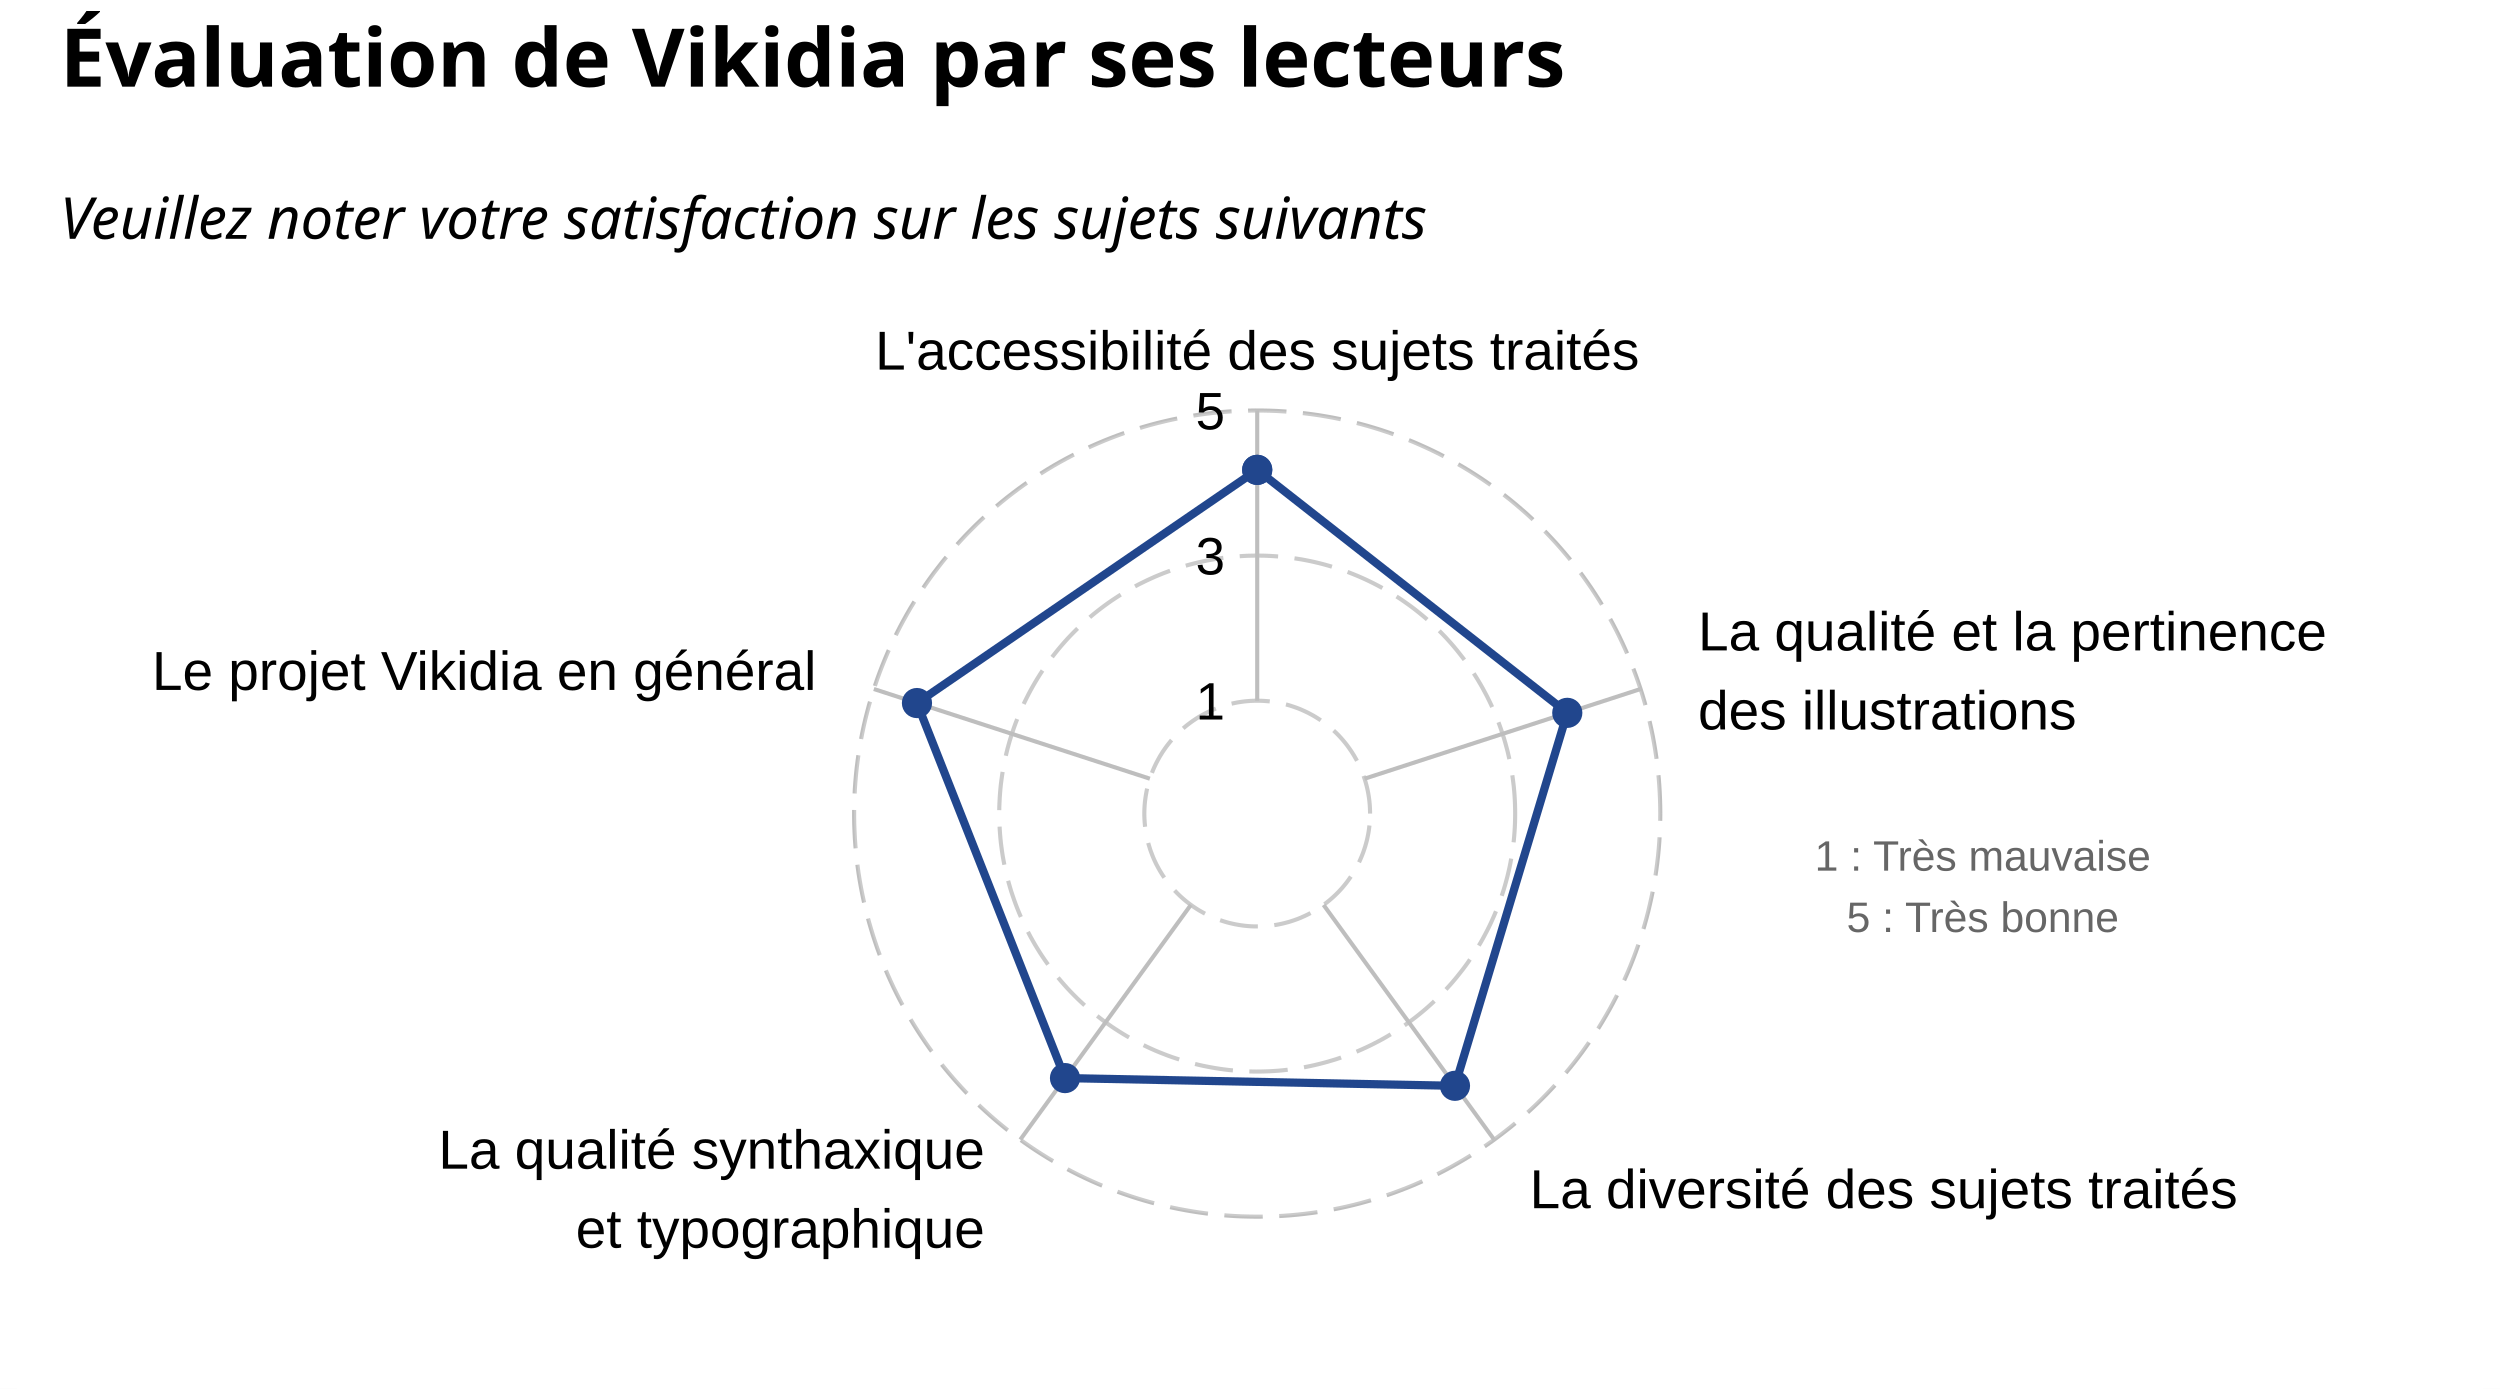
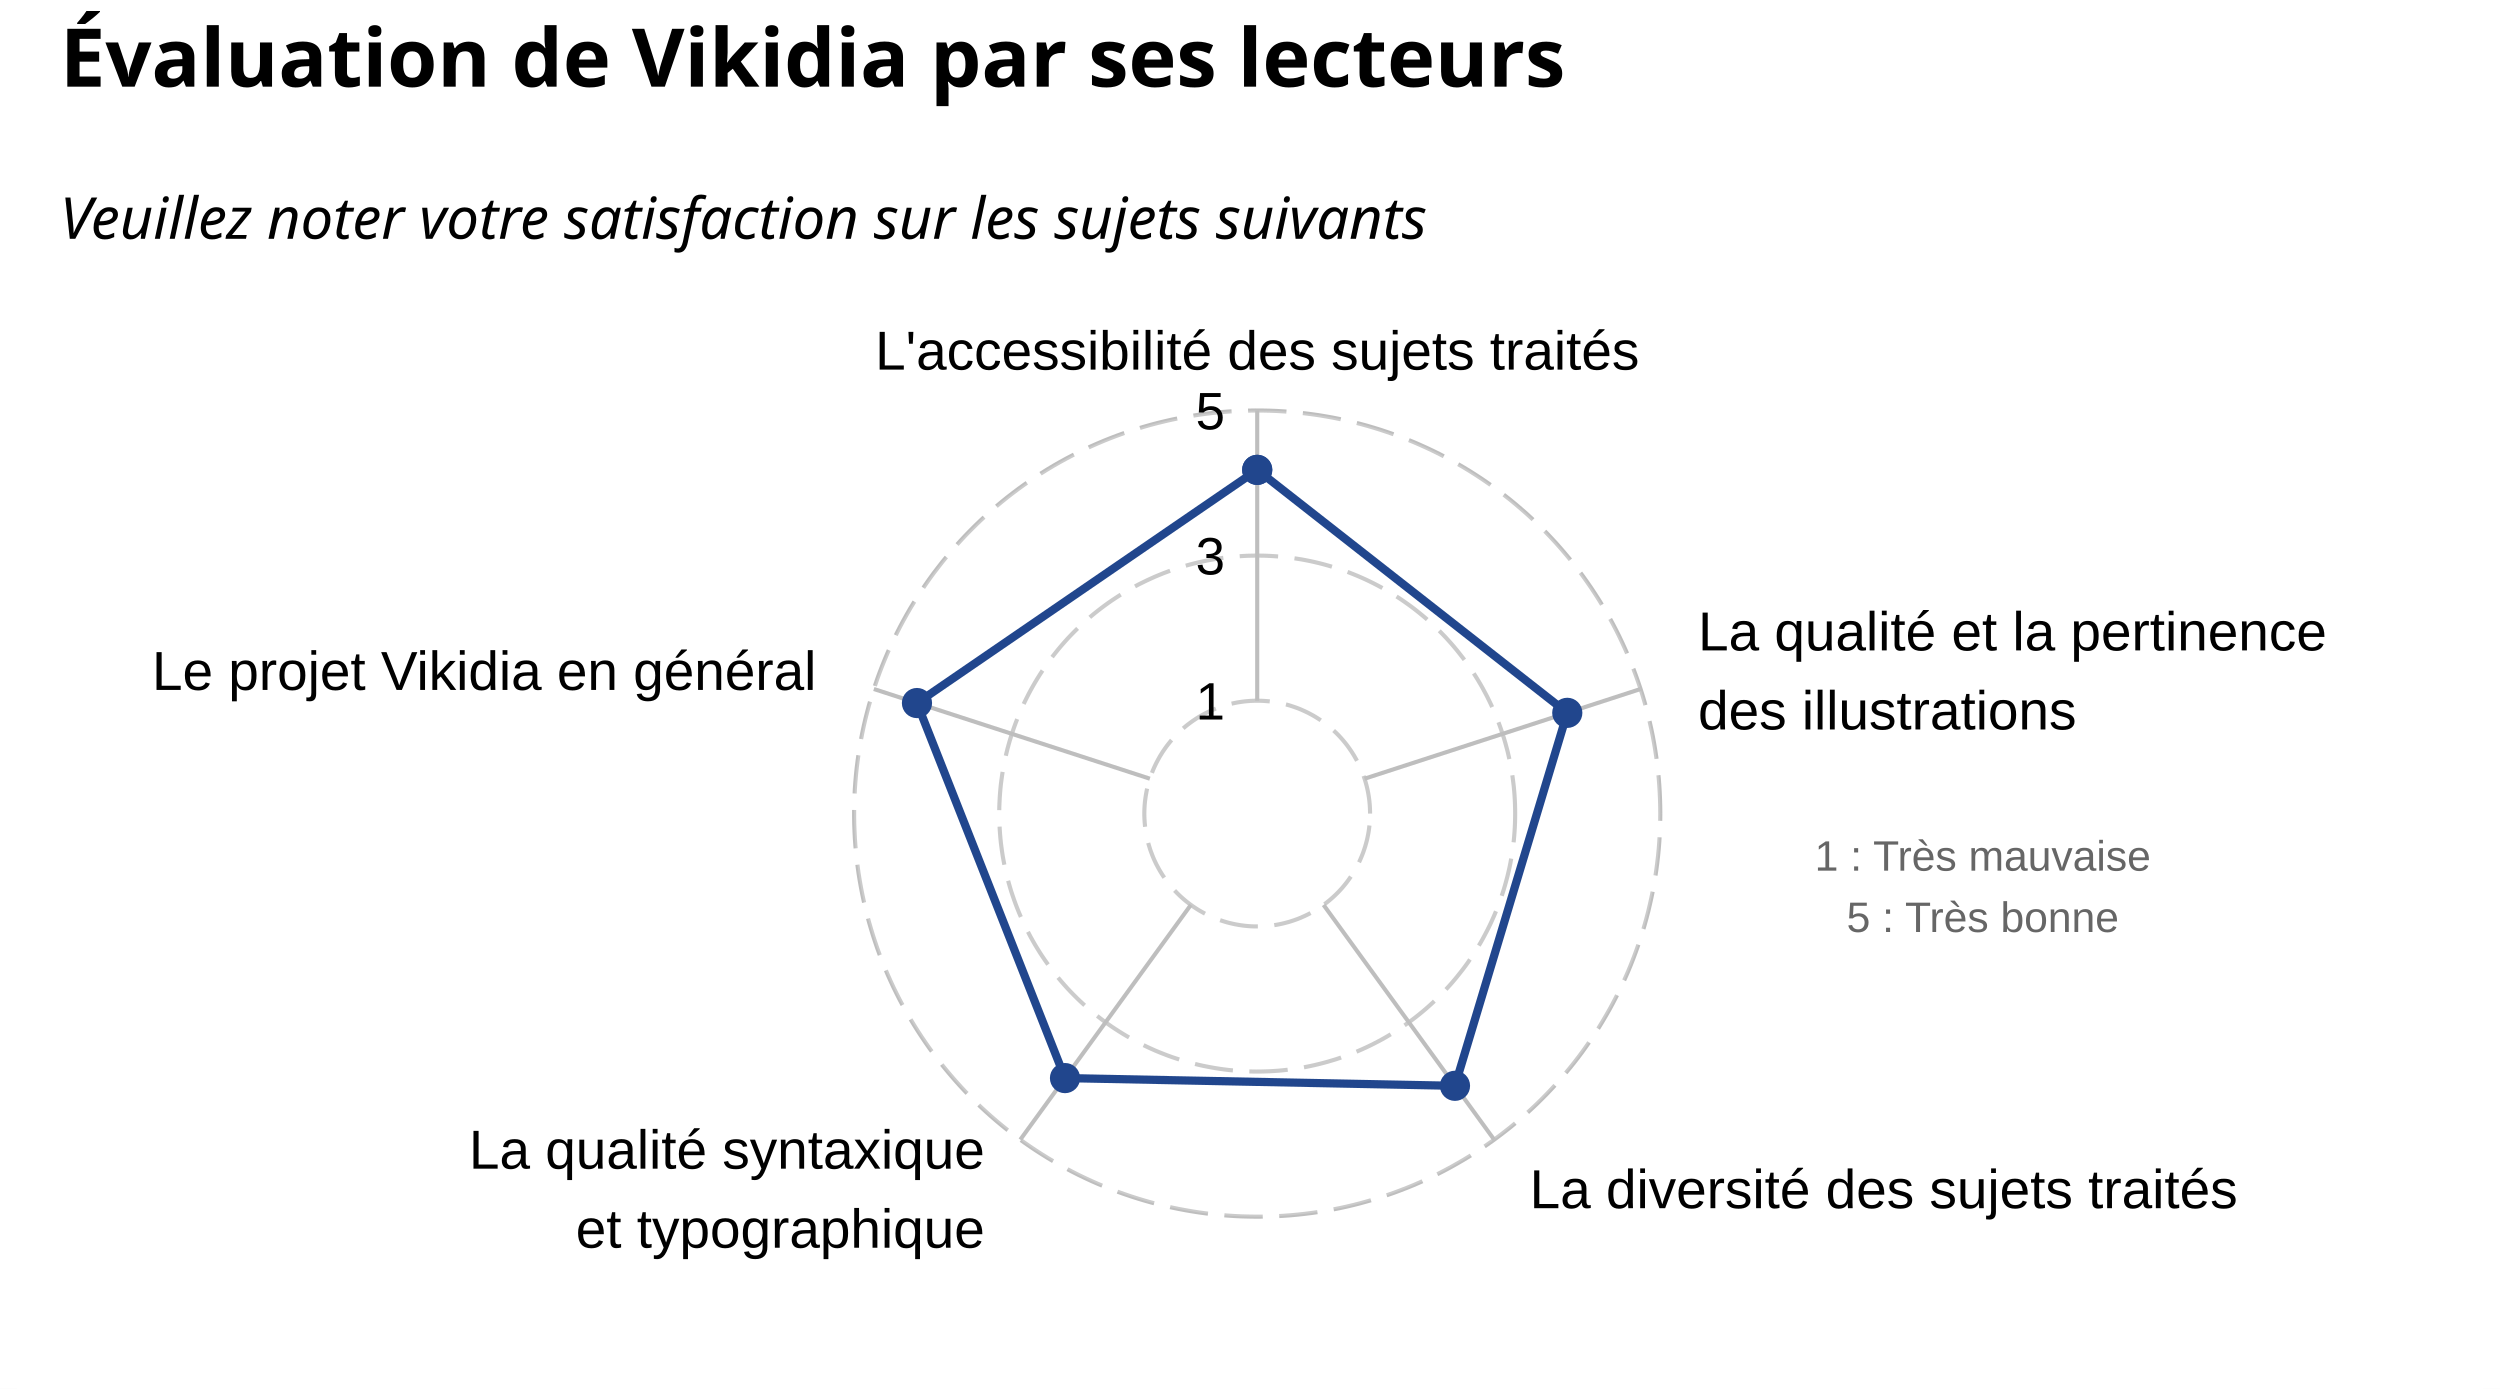
<svg xmlns="http://www.w3.org/2000/svg" class="svglite" width="648.00pt" height="360.00pt" viewBox="0 0 648.00 360.00">
  <defs>
    <style type="text/css">
    .svglite line, .svglite polyline, .svglite polygon, .svglite path, .svglite rect, .svglite circle {
      fill: none;
      stroke: #000000;
      stroke-linecap: round;
      stroke-linejoin: round;
      stroke-miterlimit: 10.00;
    }
    .svglite text {
      white-space: pre;
    }
  </style>
  </defs>
  <rect width="100%" height="100%" style="stroke: none; fill: #FFFFFF;" />
  <defs>
    <clipPath id="cpMC4wMHw2NDguMDB8MC4wMHwzNjAuMDA=">
      <rect x="0.00" y="0.00" width="648.00" height="360.00" />
    </clipPath>
  </defs>
  <g clip-path="url(#cpMC4wMHw2NDguMDB8MC4wMHwzNjAuMDA=)">
</g>
  <defs>
    <clipPath id="cpNC4zNnw2NDMuNjR8MC4wMHwzNjAuMDA=">
      <rect x="4.36" y="0.00" width="639.29" height="360.00" />
    </clipPath>
  </defs>
  <g clip-path="url(#cpNC4zNnw2NDMuNjR8MC4wMHwzNjAuMDA=)">
    <rect x="4.36" y="0.00" width="639.29" height="360.00" style="stroke-width: 1.45; stroke: #FFFFFF; fill: #FFFFFF;" />
  </g>
  <g clip-path="url(#cpMC4wMHw2NDguMDB8MC4wMHwzNjAuMDA=)">
</g>
  <defs>
    <clipPath id="cpMTUuNTZ8NjM2LjE3fDcyLjk3fDM0OC43OQ==">
      <rect x="15.56" y="72.97" width="620.61" height="275.82" />
    </clipPath>
  </defs>
  <g clip-path="url(#cpMTUuNTZ8NjM2LjE3fDcyLjk3fDM0OC43OQ==)">
    <rect x="15.56" y="72.97" width="620.61" height="275.82" style="stroke-width: 1.45; stroke: none; fill: #FFFFFF;" />
-     <text x="255.25" y="302.92" text-anchor="end" style="font-size: 14.23px; font-family: &quot;Arial&quot;;" textLength="154.01px" lengthAdjust="spacingAndGlyphs">La qualité synthaxique </text>
+     <text x="255.25" y="302.92" text-anchor="end" style="font-size: 14.23px; font-family: &quot;Arial&quot;;" textLength="145.22px" lengthAdjust="spacingAndGlyphs">La qualité syntaxique </text>
    <text x="255.25" y="323.41" text-anchor="end" style="font-size: 14.23px; font-family: &quot;Arial&quot;;" textLength="115.94px" lengthAdjust="spacingAndGlyphs">et typographique</text>
    <text x="211.60" y="178.83" text-anchor="end" style="font-size: 14.23px; font-family: &quot;Arial&quot;;" textLength="182.07px" lengthAdjust="spacingAndGlyphs">Le projet Vikidia en général</text>
    <polyline points="355.12,210.88 355.12,210.37 355.10,209.86 355.08,209.34 355.05,208.83 355.01,208.32 354.96,207.81 354.90,207.30 354.84,206.80 354.76,206.29 354.68,205.79 354.58,205.28 354.48,204.78 354.37,204.28 354.25,203.78 354.12,203.29 353.98,202.79 353.84,202.30 353.68,201.82 353.52,201.33 353.35,200.85 353.17,200.37 352.98,199.89 352.78,199.42 352.58,198.95 352.37,198.48 352.15,198.02 351.92,197.56 351.68,197.11 351.43,196.66 351.18,196.22 350.92,195.77 350.65,195.34 350.38,194.91 350.09,194.48 349.80,194.06 349.50,193.64 349.20,193.23 348.89,192.83 348.57,192.43 348.24,192.03 347.91,191.64 347.57,191.26 347.22,190.88 346.87,190.51 346.51,190.15 346.14,189.79 345.77,189.44 345.39,189.09 345.01,188.76 344.62,188.42 344.22,188.10 343.82,187.78 343.41,187.47 343.00,187.17 342.58,186.87 342.16,186.58 341.73,186.30 341.30,186.03 340.86,185.76 340.42,185.50 339.97,185.25 339.52,185.01 339.07,184.77 338.61,184.55 338.15,184.33 337.68,184.12 337.21,183.91 336.74,183.72 336.26,183.53 335.78,183.36 335.30,183.19 334.81,183.03 334.32,182.87 333.83,182.73 333.34,182.59 332.84,182.47 332.34,182.35 331.84,182.24 331.34,182.14 330.84,182.05 330.33,181.97 329.82,181.89 329.32,181.83 328.81,181.77 328.30,181.73 327.79,181.69 327.28,181.66 326.76,181.64 326.25,181.63 325.74,181.63 325.23,181.63 324.72,181.65 324.20,181.67 323.69,181.71 323.18,181.75 322.67,181.80 322.17,181.86 321.66,181.93 321.15,182.01 320.65,182.09 320.15,182.19 319.64,182.30 319.14,182.41 318.65,182.53 318.15,182.66 317.66,182.80 317.17,182.95 316.68,183.11 316.20,183.27 315.72,183.44 315.24,183.63 314.76,183.82 314.29,184.01 313.82,184.22 313.36,184.44 312.90,184.66 312.44,184.89 311.99,185.13 311.54,185.38 311.09,185.63 310.65,185.89 310.22,186.16 309.79,186.44 309.36,186.73 308.94,187.02 308.53,187.32 308.12,187.63 307.71,187.94 307.32,188.26 306.92,188.59 306.54,188.92 306.15,189.27 305.78,189.61 305.41,189.97 305.05,190.33 304.69,190.70 304.34,191.07 304.00,191.45 303.66,191.84 303.33,192.23 303.01,192.63 302.69,193.03 302.38,193.44 302.08,193.85 301.79,194.27 301.50,194.69 301.22,195.12 300.95,195.56 300.68,195.99 300.43,196.44 300.18,196.89 299.94,197.34 299.70,197.79 299.48,198.25 299.26,198.72 299.05,199.18 298.85,199.65 298.66,200.13 298.48,200.61 298.30,201.09 298.13,201.57 297.98,202.06 297.83,202.55 297.68,203.04 297.55,203.53 297.43,204.03 297.31,204.53 297.20,205.03 297.11,205.53 297.02,206.04 296.94,206.54 296.87,207.05 296.80,207.56 296.75,208.07 296.70,208.58 296.67,209.09 296.64,209.60 296.62,210.11 296.61,210.62 296.61,211.14 296.62,211.65 296.64,212.16 296.67,212.67 296.70,213.18 296.75,213.69 296.80,214.20 296.87,214.71 296.94,215.22 297.02,215.72 297.11,216.23 297.20,216.73 297.31,217.23 297.43,217.73 297.55,218.22 297.68,218.72 297.83,219.21 297.98,219.70 298.13,220.19 298.30,220.67 298.48,221.15 298.66,221.63 298.85,222.10 299.05,222.58 299.26,223.04 299.48,223.51 299.70,223.97 299.94,224.42 300.18,224.87 300.43,225.32 300.68,225.76 300.95,226.20 301.22,226.64 301.50,227.07 301.79,227.49 302.08,227.91 302.38,228.32 302.69,228.73 303.01,229.13 303.33,229.53 303.66,229.92 304.00,230.31 304.34,230.69 304.69,231.06 305.05,231.43 305.41,231.79 305.78,232.15 306.15,232.49 306.54,232.84 306.92,233.17 307.32,233.50 307.71,233.82 308.12,234.13 308.53,234.44 308.94,234.74 309.36,235.03 309.79,235.32 310.22,235.60 310.65,235.87 311.09,236.13 311.54,236.38 311.99,236.63 312.44,236.87 312.90,237.10 313.36,237.32 313.82,237.54 314.29,237.74 314.76,237.94 315.24,238.13 315.72,238.32 316.20,238.49 316.68,238.65 317.17,238.81 317.66,238.96 318.15,239.10 318.65,239.23 319.14,239.35 319.64,239.46 320.15,239.57 320.65,239.66 321.15,239.75 321.66,239.83 322.17,239.90 322.67,239.96 323.18,240.01 323.69,240.05 324.20,240.09 324.72,240.11 325.23,240.13 325.74,240.13 326.25,240.13 326.76,240.12 327.28,240.10 327.79,240.07 328.30,240.03 328.81,239.99 329.32,239.93 329.82,239.87 330.33,239.79 330.84,239.71 331.34,239.62 331.84,239.52 332.34,239.41 332.84,239.29 333.34,239.16 333.83,239.03 334.32,238.89 334.81,238.73 335.30,238.57 335.78,238.40 336.26,238.23 336.74,238.04 337.21,237.85 337.68,237.64 338.15,237.43 338.61,237.21 339.07,236.99 339.52,236.75 339.97,236.51 340.42,236.26 340.86,236.00 341.30,235.73 341.73,235.46 342.16,235.18 342.58,234.89 343.00,234.59 343.41,234.29 343.82,233.98 344.22,233.66 344.62,233.34 345.01,233.00 345.39,232.67 345.77,232.32 346.14,231.97 346.51,231.61 346.87,231.25 347.22,230.88 347.57,230.50 347.91,230.12 348.24,229.73 348.57,229.33 348.89,228.93 349.20,228.53 349.50,228.12 349.80,227.70 350.09,227.28 350.38,226.85 350.65,226.42 350.92,225.98 351.18,225.54 351.43,225.10 351.68,224.65 351.92,224.19 352.15,223.74 352.37,223.28 352.58,222.81 352.78,222.34 352.98,221.87 353.17,221.39 353.35,220.91 353.52,220.43 353.68,219.94 353.84,219.46 353.98,218.96 354.12,218.47 354.25,217.98 354.37,217.48 354.48,216.98 354.58,216.48 354.68,215.97 354.76,215.47 354.84,214.96 354.90,214.45 354.96,213.95 355.01,213.44 355.05,212.93 355.08,212.41 355.10,211.90 355.12,211.39 355.12,210.88 " style="stroke-width: 1.07; stroke: #BEBEBE; stroke-dasharray: 9.96,4.27; stroke-linecap: butt;" />
    <polyline points="392.73,210.88 392.72,209.71 392.69,208.54 392.64,207.37 392.57,206.20 392.48,205.04 392.37,203.87 392.23,202.71 392.08,201.55 391.91,200.39 391.71,199.24 391.50,198.09 391.27,196.94 391.01,195.80 390.74,194.66 390.44,193.53 390.13,192.40 389.80,191.28 389.44,190.16 389.07,189.05 388.68,187.95 388.27,186.85 387.84,185.76 387.39,184.68 386.92,183.61 386.44,182.55 385.93,181.49 385.41,180.44 384.86,179.41 384.31,178.38 383.73,177.36 383.13,176.35 382.52,175.36 381.89,174.37 381.24,173.40 380.58,172.43 379.90,171.48 379.20,170.54 378.48,169.62 377.75,168.70 377.01,167.80 376.25,166.91 375.47,166.04 374.68,165.17 373.87,164.33 373.05,163.49 372.21,162.68 371.36,161.87 370.49,161.08 369.62,160.31 368.72,159.55 367.82,158.81 366.90,158.08 365.97,157.37 365.03,156.68 364.07,156.00 363.11,155.34 362.13,154.70 361.14,154.07 360.14,153.47 359.13,152.87 358.11,152.30 357.08,151.75 356.04,151.21 354.99,150.69 353.94,150.19 352.87,149.71 351.79,149.24 350.71,148.80 349.62,148.37 348.52,147.97 347.42,147.58 346.31,147.21 345.19,146.87 344.07,146.54 342.94,146.23 341.80,145.94 340.67,145.67 339.52,145.42 338.37,145.19 337.22,144.98 336.07,144.80 334.91,144.63 333.75,144.48 332.59,144.35 331.42,144.24 330.25,144.16 329.09,144.09 327.92,144.04 326.75,144.02 325.58,144.01 324.41,144.03 323.24,144.06 322.07,144.12 320.90,144.20 319.73,144.30 318.57,144.41 317.41,144.55 316.25,144.71 315.09,144.89 313.94,145.09 312.79,145.30 311.64,145.54 310.50,145.80 309.36,146.08 308.23,146.38 307.11,146.70 305.99,147.04 304.87,147.39 303.76,147.77 302.66,148.17 301.57,148.58 300.48,149.02 299.40,149.47 298.33,149.95 297.27,150.44 296.22,150.95 295.17,151.47 294.14,152.02 293.11,152.59 292.10,153.17 291.09,153.77 290.10,154.38 289.12,155.02 288.14,155.67 287.18,156.34 286.23,157.03 285.30,157.73 284.37,158.45 283.46,159.18 282.56,159.93 281.68,160.70 280.81,161.48 279.95,162.27 279.11,163.08 278.28,163.91 277.46,164.75 276.66,165.60 275.88,166.47 275.11,167.35 274.35,168.25 273.62,169.16 272.89,170.08 272.19,171.01 271.50,171.96 270.83,172.91 270.17,173.88 269.53,174.86 268.91,175.85 268.30,176.86 267.72,177.87 267.15,178.89 266.60,179.92 266.07,180.97 265.55,182.02 265.06,183.08 264.58,184.15 264.12,185.22 263.68,186.31 263.26,187.40 262.86,188.50 262.48,189.61 262.11,190.72 261.77,191.84 261.45,192.96 261.14,194.09 260.86,195.23 260.60,196.37 260.35,197.51 260.13,198.66 259.92,199.81 259.74,200.97 259.58,202.13 259.43,203.29 259.31,204.45 259.21,205.62 259.13,206.79 259.07,207.95 259.02,209.12 259.00,210.29 259.00,211.46 259.02,212.63 259.07,213.80 259.13,214.97 259.21,216.14 259.31,217.31 259.43,218.47 259.58,219.63 259.74,220.79 259.92,221.95 260.13,223.10 260.35,224.25 260.60,225.39 260.86,226.53 261.14,227.67 261.45,228.80 261.77,229.92 262.11,231.04 262.48,232.15 262.86,233.26 263.26,234.36 263.68,235.45 264.12,236.54 264.58,237.61 265.06,238.68 265.55,239.74 266.07,240.79 266.60,241.83 267.15,242.87 267.72,243.89 268.30,244.90 268.91,245.90 269.53,246.90 270.17,247.88 270.83,248.85 271.50,249.80 272.19,250.75 272.89,251.68 273.62,252.60 274.35,253.51 275.11,254.41 275.88,255.29 276.66,256.16 277.46,257.01 278.28,257.85 279.11,258.68 279.95,259.49 280.81,260.28 281.68,261.06 282.56,261.83 283.46,262.58 284.37,263.31 285.30,264.03 286.23,264.73 287.18,265.42 288.14,266.09 289.12,266.74 290.10,267.37 291.09,267.99 292.10,268.59 293.11,269.17 294.14,269.74 295.17,270.28 296.22,270.81 297.27,271.32 298.33,271.81 299.40,272.29 300.48,272.74 301.57,273.17 302.66,273.59 303.76,273.99 304.87,274.36 305.99,274.72 307.11,275.06 308.23,275.38 309.36,275.68 310.50,275.96 311.64,276.22 312.79,276.45 313.94,276.67 315.09,276.87 316.25,277.05 317.41,277.21 318.57,277.35 319.73,277.46 320.90,277.56 322.07,277.64 323.24,277.69 324.41,277.73 325.58,277.75 326.75,277.74 327.92,277.71 329.09,277.67 330.25,277.60 331.42,277.52 332.59,277.41 333.75,277.28 334.91,277.13 336.07,276.96 337.22,276.78 338.37,276.57 339.52,276.34 340.67,276.09 341.80,275.82 342.94,275.53 344.07,275.22 345.19,274.89 346.31,274.55 347.42,274.18 348.52,273.79 349.62,273.39 350.71,272.96 351.79,272.52 352.87,272.05 353.94,271.57 354.99,271.07 356.04,270.55 357.08,270.01 358.11,269.46 359.13,268.89 360.14,268.29 361.14,267.69 362.13,267.06 363.11,266.42 364.07,265.76 365.03,265.08 365.97,264.39 366.90,263.68 367.82,262.95 368.72,262.21 369.62,261.45 370.49,260.68 371.36,259.89 372.21,259.08 373.05,258.26 373.87,257.43 374.68,256.58 375.47,255.72 376.25,254.85 377.01,253.96 377.75,253.06 378.48,252.14 379.20,251.22 379.90,250.28 380.58,249.33 381.24,248.36 381.89,247.39 382.52,246.40 383.13,245.40 383.73,244.40 384.31,243.38 384.86,242.35 385.41,241.31 385.93,240.27 386.44,239.21 386.92,238.15 387.39,237.08 387.84,235.99 388.27,234.91 388.68,233.81 389.07,232.71 389.44,231.60 389.80,230.48 390.13,229.36 390.44,228.23 390.74,227.10 391.01,225.96 391.27,224.82 391.50,223.67 391.71,222.52 391.91,221.37 392.08,220.21 392.23,219.05 392.37,217.89 392.48,216.72 392.57,215.56 392.64,214.39 392.69,213.22 392.72,212.05 392.73,210.88 " style="stroke-width: 1.07; stroke: #BEBEBE; stroke-dasharray: 9.96,4.27; stroke-linecap: butt;" />
    <polyline points="430.35,210.88 430.33,209.05 430.28,207.22 430.20,205.40 430.09,203.57 429.95,201.75 429.77,199.93 429.56,198.11 429.32,196.30 429.05,194.49 428.75,192.69 428.42,190.89 428.05,189.10 427.65,187.31 427.23,185.53 426.77,183.76 426.28,182.00 425.76,180.25 425.21,178.51 424.62,176.77 424.01,175.05 423.37,173.34 422.70,171.64 422.00,169.95 421.26,168.27 420.50,166.61 419.72,164.96 418.90,163.32 418.05,161.70 417.18,160.10 416.27,158.51 415.34,156.93 414.39,155.38 413.40,153.84 412.39,152.31 411.35,150.81 410.29,149.32 409.20,147.85 408.08,146.40 406.94,144.97 405.77,143.57 404.58,142.18 403.37,140.81 402.13,139.47 400.87,138.14 399.58,136.84 398.28,135.56 396.95,134.31 395.60,133.07 394.22,131.87 392.83,130.68 391.42,129.52 389.98,128.39 388.53,127.28 387.06,126.19 385.57,125.14 384.06,124.10 382.53,123.10 380.98,122.12 379.42,121.17 377.84,120.25 376.25,119.35 374.64,118.48 373.02,117.64 371.38,116.83 369.72,116.05 368.06,115.30 366.38,114.57 364.69,113.88 362.98,113.21 361.27,112.58 359.54,111.98 357.81,111.40 356.06,110.86 354.30,110.34 352.54,109.86 350.77,109.41 348.99,108.99 347.20,108.60 345.41,108.24 343.61,107.92 341.81,107.62 340.00,107.36 338.18,107.13 336.36,106.93 334.54,106.76 332.72,106.63 330.89,106.52 329.07,106.45 327.24,106.41 325.41,106.40 323.58,106.43 321.75,106.48 319.93,106.57 318.10,106.69 316.28,106.84 314.46,107.02 312.65,107.24 310.83,107.49 309.03,107.77 307.23,108.08 305.43,108.42 303.64,108.79 301.86,109.20 300.08,109.63 298.31,110.10 296.55,110.60 294.80,111.13 293.06,111.68 291.33,112.27 289.61,112.89 287.90,113.54 286.20,114.22 284.52,114.93 282.84,115.67 281.18,116.44 279.54,117.23 277.91,118.06 276.29,118.91 274.69,119.79 273.10,120.70 271.53,121.64 269.98,122.61 268.44,123.60 266.92,124.62 265.42,125.66 263.94,126.73 262.48,127.83 261.03,128.95 259.61,130.10 258.21,131.27 256.82,132.47 255.46,133.69 254.12,134.93 252.80,136.20 251.51,137.49 250.23,138.80 248.98,140.14 247.76,141.49 246.56,142.87 245.38,144.27 244.22,145.69 243.10,147.13 241.99,148.58 240.91,150.06 239.86,151.56 238.84,153.07 237.84,154.60 236.87,156.15 235.92,157.72 235.01,159.30 234.12,160.90 233.26,162.51 232.43,164.14 231.62,165.78 230.85,167.44 230.10,169.11 229.39,170.79 228.70,172.49 228.04,174.19 227.41,175.91 226.82,177.64 226.25,179.38 225.72,181.13 225.21,182.88 224.74,184.65 224.29,186.42 223.88,188.20 223.50,189.99 223.15,191.79 222.83,193.59 222.54,195.39 222.29,197.20 222.06,199.02 221.87,200.84 221.71,202.66 221.58,204.48 221.49,206.31 221.42,208.14 221.39,209.97 221.39,211.79 221.42,213.62 221.49,215.45 221.58,217.28 221.71,219.10 221.87,220.92 222.06,222.74 222.29,224.55 222.54,226.37 222.83,228.17 223.15,229.97 223.50,231.77 223.88,233.55 224.29,235.34 224.74,237.11 225.21,238.88 225.72,240.63 226.25,242.38 226.82,244.12 227.41,245.85 228.04,247.57 228.70,249.27 229.39,250.97 230.10,252.65 230.85,254.32 231.62,255.98 232.43,257.62 233.26,259.25 234.12,260.86 235.01,262.46 235.92,264.04 236.87,265.61 237.84,267.16 238.84,268.69 239.86,270.20 240.91,271.70 241.99,273.18 243.10,274.63 244.22,276.07 245.38,277.49 246.56,278.89 247.76,280.27 248.98,281.62 250.23,282.96 251.51,284.27 252.80,285.56 254.12,286.83 255.46,288.07 256.82,289.29 258.21,290.49 259.61,291.66 261.03,292.81 262.48,293.93 263.94,295.03 265.42,296.10 266.92,297.14 268.44,298.16 269.98,299.15 271.53,300.12 273.10,301.05 274.69,301.96 276.29,302.85 277.91,303.70 279.54,304.53 281.18,305.32 282.84,306.09 284.52,306.83 286.20,307.54 287.90,308.22 289.61,308.87 291.33,309.48 293.06,310.07 294.80,310.63 296.55,311.16 298.31,311.66 300.08,312.13 301.86,312.56 303.64,312.97 305.43,313.34 307.23,313.68 309.03,313.99 310.83,314.27 312.65,314.52 314.46,314.73 316.28,314.92 318.10,315.07 319.93,315.19 321.75,315.28 323.58,315.33 325.41,315.36 327.24,315.35 329.07,315.31 330.89,315.24 332.72,315.13 334.54,315.00 336.36,314.83 338.18,314.63 340.00,314.40 341.81,314.14 343.61,313.84 345.41,313.51 347.20,313.16 348.99,312.77 350.77,312.35 352.54,311.90 354.30,311.41 356.06,310.90 357.81,310.36 359.54,309.78 361.27,309.18 362.98,308.54 364.69,307.88 366.38,307.19 368.06,306.46 369.72,305.71 371.38,304.93 373.02,304.12 374.64,303.28 376.25,302.41 377.84,301.51 379.42,300.59 380.98,299.64 382.53,298.66 384.06,297.66 385.57,296.62 387.06,295.57 388.53,294.48 389.98,293.37 391.42,292.24 392.83,291.08 394.22,289.89 395.60,288.69 396.95,287.45 398.28,286.20 399.58,284.92 400.87,283.62 402.13,282.29 403.37,280.95 404.58,279.58 405.77,278.19 406.94,276.78 408.08,275.36 409.20,273.91 410.29,272.44 411.35,270.95 412.39,269.45 413.40,267.92 414.39,266.38 415.34,264.83 416.27,263.25 417.18,261.66 418.05,260.06 418.90,258.43 419.72,256.80 420.50,255.15 421.26,253.49 422.00,251.81 422.70,250.12 423.37,248.42 424.01,246.71 424.62,244.99 425.21,243.25 425.76,241.51 426.28,239.76 426.77,237.99 427.23,236.22 427.65,234.45 428.05,232.66 428.42,230.87 428.75,229.07 429.05,227.27 429.32,225.46 429.56,223.65 429.77,221.83 429.95,220.01 430.09,218.19 430.20,216.36 430.28,214.54 430.33,212.71 430.35,210.88 " style="stroke-width: 1.07; stroke: #BEBEBE; stroke-dasharray: 9.96,4.27; stroke-linecap: butt;" />
    <text x="325.87" y="95.81" text-anchor="middle" style="font-size: 14.23px; font-family: &quot;Arial&quot;;" textLength="207.03px" lengthAdjust="spacingAndGlyphs">L'accessibilité des sujets traités</text>
    <text x="440.14" y="168.59" style="font-size: 14.23px; font-family: &quot;Arial&quot;;" textLength="176.59px" lengthAdjust="spacingAndGlyphs">La qualité et la pertinence </text>
    <text x="440.14" y="189.07" style="font-size: 14.23px; font-family: &quot;Arial&quot;;" textLength="105.88px" lengthAdjust="spacingAndGlyphs">des illustrations</text>
    <text x="396.49" y="313.16" style="font-size: 14.23px; font-family: &quot;Arial&quot;;" textLength="192.82px" lengthAdjust="spacingAndGlyphs">La diversité des sujets traités</text>
    <polygon points="430.35,210.88 430.33,209.05 430.28,207.22 430.20,205.40 430.09,203.57 429.95,201.75 429.77,199.93 429.56,198.11 429.32,196.30 429.05,194.49 428.75,192.69 428.42,190.89 428.05,189.10 427.65,187.31 427.23,185.53 426.77,183.76 426.28,182.00 425.76,180.25 425.21,178.51 424.62,176.77 424.01,175.05 423.37,173.34 422.70,171.64 422.00,169.95 421.26,168.27 420.50,166.61 419.72,164.96 418.90,163.32 418.05,161.70 417.18,160.10 416.27,158.51 415.34,156.93 414.39,155.38 413.40,153.84 412.39,152.31 411.35,150.81 410.29,149.32 409.20,147.85 408.08,146.40 406.94,144.97 405.77,143.57 404.58,142.18 403.37,140.81 402.13,139.47 400.87,138.14 399.58,136.84 398.28,135.56 396.95,134.31 395.60,133.07 394.22,131.87 392.83,130.68 391.42,129.52 389.98,128.39 388.53,127.28 387.06,126.19 385.57,125.14 384.06,124.10 382.53,123.10 380.98,122.12 379.42,121.17 377.84,120.25 376.25,119.35 374.64,118.48 373.02,117.64 371.38,116.83 369.72,116.05 368.06,115.30 366.38,114.57 364.69,113.88 362.98,113.21 361.27,112.58 359.54,111.98 357.81,111.40 356.06,110.86 354.30,110.34 352.54,109.86 350.77,109.41 348.99,108.99 347.20,108.60 345.41,108.24 343.61,107.92 341.81,107.62 340.00,107.36 338.18,107.13 336.36,106.93 334.54,106.76 332.72,106.63 330.89,106.52 329.07,106.45 327.24,106.41 325.41,106.40 323.58,106.43 321.75,106.48 319.93,106.57 318.10,106.69 316.28,106.84 314.46,107.02 312.65,107.24 310.83,107.49 309.03,107.77 307.23,108.08 305.43,108.42 303.64,108.79 301.86,109.20 300.08,109.63 298.31,110.10 296.55,110.60 294.80,111.13 293.06,111.68 291.33,112.27 289.61,112.89 287.90,113.54 286.20,114.22 284.52,114.93 282.84,115.67 281.18,116.44 279.54,117.23 277.91,118.06 276.29,118.91 274.69,119.79 273.10,120.70 271.53,121.64 269.98,122.61 268.44,123.60 266.92,124.62 265.42,125.66 263.94,126.73 262.48,127.83 261.03,128.95 259.61,130.10 258.21,131.27 256.82,132.47 255.46,133.69 254.12,134.93 252.80,136.20 251.51,137.49 250.23,138.80 248.98,140.14 247.76,141.49 246.56,142.87 245.38,144.27 244.22,145.69 243.10,147.13 241.99,148.58 240.91,150.06 239.86,151.56 238.84,153.07 237.84,154.60 236.87,156.15 235.92,157.72 235.01,159.30 234.12,160.90 233.26,162.51 232.43,164.14 231.62,165.78 230.85,167.44 230.10,169.11 229.39,170.79 228.70,172.49 228.04,174.19 227.41,175.91 226.82,177.64 226.25,179.38 225.72,181.13 225.21,182.88 224.74,184.65 224.29,186.42 223.88,188.20 223.50,189.99 223.15,191.79 222.83,193.59 222.54,195.39 222.29,197.20 222.06,199.02 221.87,200.84 221.71,202.66 221.58,204.48 221.49,206.31 221.42,208.14 221.39,209.97 221.39,211.79 221.42,213.62 221.49,215.45 221.58,217.28 221.71,219.10 221.87,220.92 222.06,222.74 222.29,224.55 222.54,226.37 222.83,228.17 223.15,229.97 223.50,231.77 223.88,233.55 224.29,235.34 224.74,237.11 225.21,238.88 225.72,240.63 226.25,242.38 226.82,244.12 227.41,245.85 228.04,247.57 228.70,249.27 229.39,250.97 230.10,252.65 230.85,254.32 231.62,255.98 232.43,257.62 233.26,259.25 234.12,260.86 235.01,262.46 235.92,264.04 236.87,265.61 237.84,267.16 238.84,268.69 239.86,270.20 240.91,271.70 241.99,273.18 243.10,274.63 244.22,276.07 245.38,277.49 246.56,278.89 247.76,280.27 248.98,281.62 250.23,282.96 251.51,284.27 252.80,285.56 254.12,286.83 255.46,288.07 256.82,289.29 258.21,290.49 259.61,291.66 261.03,292.81 262.48,293.93 263.94,295.03 265.42,296.10 266.92,297.14 268.44,298.16 269.98,299.15 271.53,300.12 273.10,301.05 274.69,301.96 276.29,302.85 277.91,303.70 279.54,304.53 281.18,305.32 282.84,306.09 284.52,306.83 286.20,307.54 287.90,308.22 289.61,308.87 291.33,309.48 293.06,310.07 294.80,310.63 296.55,311.16 298.31,311.66 300.08,312.13 301.86,312.56 303.64,312.97 305.43,313.34 307.23,313.68 309.03,313.99 310.83,314.27 312.65,314.52 314.46,314.73 316.28,314.92 318.10,315.07 319.93,315.19 321.75,315.28 323.58,315.33 325.41,315.36 327.24,315.35 329.07,315.31 330.89,315.24 332.72,315.13 334.54,315.00 336.36,314.83 338.18,314.63 340.00,314.40 341.81,314.14 343.61,313.84 345.41,313.51 347.20,313.16 348.99,312.77 350.77,312.35 352.54,311.90 354.30,311.41 356.06,310.90 357.81,310.36 359.54,309.78 361.27,309.18 362.98,308.54 364.69,307.88 366.38,307.19 368.06,306.46 369.72,305.71 371.38,304.93 373.02,304.12 374.64,303.28 376.25,302.41 377.84,301.51 379.42,300.59 380.98,299.64 382.53,298.66 384.06,297.66 385.57,296.62 387.06,295.57 388.53,294.48 389.98,293.37 391.42,292.24 392.83,291.08 394.22,289.89 395.60,288.69 396.95,287.45 398.28,286.20 399.58,284.92 400.87,283.62 402.13,282.29 403.37,280.95 404.58,279.58 405.77,278.19 406.94,276.78 408.08,275.36 409.20,273.91 410.29,272.44 411.35,270.95 412.39,269.45 413.40,267.92 414.39,266.38 415.34,264.83 416.27,263.25 417.18,261.66 418.05,260.06 418.90,258.43 419.72,256.80 420.50,255.15 421.26,253.49 422.00,251.81 422.70,250.12 423.37,248.42 424.01,246.71 424.62,244.99 425.21,243.25 425.76,241.51 426.28,239.76 426.77,237.99 427.23,236.22 427.65,234.45 428.05,232.66 428.42,230.87 428.75,229.07 429.05,227.27 429.32,225.46 429.56,223.65 429.77,221.83 429.95,220.01 430.09,218.19 430.20,216.36 430.28,214.54 430.33,212.71 430.35,210.88 " style="stroke-width: 1.07; stroke: none; fill: #FFFFFF; fill-opacity: 0.20;" />
    <polyline points="325.87,181.63 325.87,106.40 " style="stroke-width: 1.07; stroke: #BEBEBE; stroke-linecap: butt;" />
    <polyline points="353.69,201.84 425.23,178.59 " style="stroke-width: 1.07; stroke: #BEBEBE; stroke-linecap: butt;" />
    <polyline points="343.06,234.55 387.28,295.40 " style="stroke-width: 1.07; stroke: #BEBEBE; stroke-linecap: butt;" />
    <polyline points="308.67,234.55 264.46,295.40 " style="stroke-width: 1.07; stroke: #BEBEBE; stroke-linecap: butt;" />
    <polyline points="298.05,201.84 226.50,178.59 " style="stroke-width: 1.07; stroke: #BEBEBE; stroke-linecap: butt;" />
    <polyline points="325.87,121.79 406.24,184.77 377.13,281.44 276.05,279.44 237.68,182.23 325.87,121.79 " style="stroke-width: 2.13; stroke: #21468D; stroke-linecap: butt;" />
    <circle cx="325.87" cy="121.79" r="3.56" style="stroke-width: 0.71; stroke: #21468D; fill: #21468D;" />
    <circle cx="406.24" cy="184.77" r="3.56" style="stroke-width: 0.71; stroke: #21468D; fill: #21468D;" />
    <circle cx="377.13" cy="281.44" r="3.56" style="stroke-width: 0.71; stroke: #21468D; fill: #21468D;" />
    <circle cx="276.05" cy="279.44" r="3.56" style="stroke-width: 0.71; stroke: #21468D; fill: #21468D;" />
    <circle cx="237.68" cy="182.23" r="3.56" style="stroke-width: 0.71; stroke: #21468D; fill: #21468D;" />
    <circle cx="325.87" cy="121.79" r="3.56" style="stroke-width: 0.71; stroke: #21468D; fill: #21468D;" />
    <text x="317.51" y="186.50" text-anchor="end" style="font-size: 13.66px; font-family: &quot;Arial&quot;;" textLength="7.81px" lengthAdjust="spacingAndGlyphs">1</text>
    <text x="317.51" y="148.89" text-anchor="end" style="font-size: 13.66px; font-family: &quot;Arial&quot;;" textLength="7.81px" lengthAdjust="spacingAndGlyphs">3</text>
    <text x="317.51" y="111.28" text-anchor="end" style="font-size: 13.66px; font-family: &quot;Arial&quot;;" textLength="7.81px" lengthAdjust="spacingAndGlyphs">5</text>
    <text x="513.93" y="225.68" text-anchor="middle" style="font-size: 11.04px;fill: #666666; font-family: &quot;Arial&quot;;" textLength="95.26px" lengthAdjust="spacingAndGlyphs"> 1 : Très mauvaise </text>
    <text x="513.93" y="241.57" text-anchor="middle" style="font-size: 11.04px;fill: #666666; font-family: &quot;Arial&quot;;" textLength="73.38px" lengthAdjust="spacingAndGlyphs">5 : Très bonne</text>
  </g>
  <g clip-path="url(#cpMC4wMHw2NDguMDB8MC4wMHwzNjAuMDA=)">
    <text x="15.56" y="45.70" style="font-size: 15.00px; font-style: italic; font-family: &quot;Noto Sans&quot;;" textLength="0.00px" lengthAdjust="spacingAndGlyphs" />
    <text x="15.56" y="61.90" style="font-size: 15.00px; font-style: italic; font-family: &quot;Noto Sans&quot;;" textLength="355.08px" lengthAdjust="spacingAndGlyphs">Veuillez noter votre satisfaction sur les sujets suivants</text>
    <text x="15.56" y="22.47" style="font-size: 21.00px; font-weight: bold; font-family: &quot;Noto Sans&quot;;" textLength="390.18px" lengthAdjust="spacingAndGlyphs">Évaluation de Vikidia par ses lecteurs</text>
  </g>
</svg>
